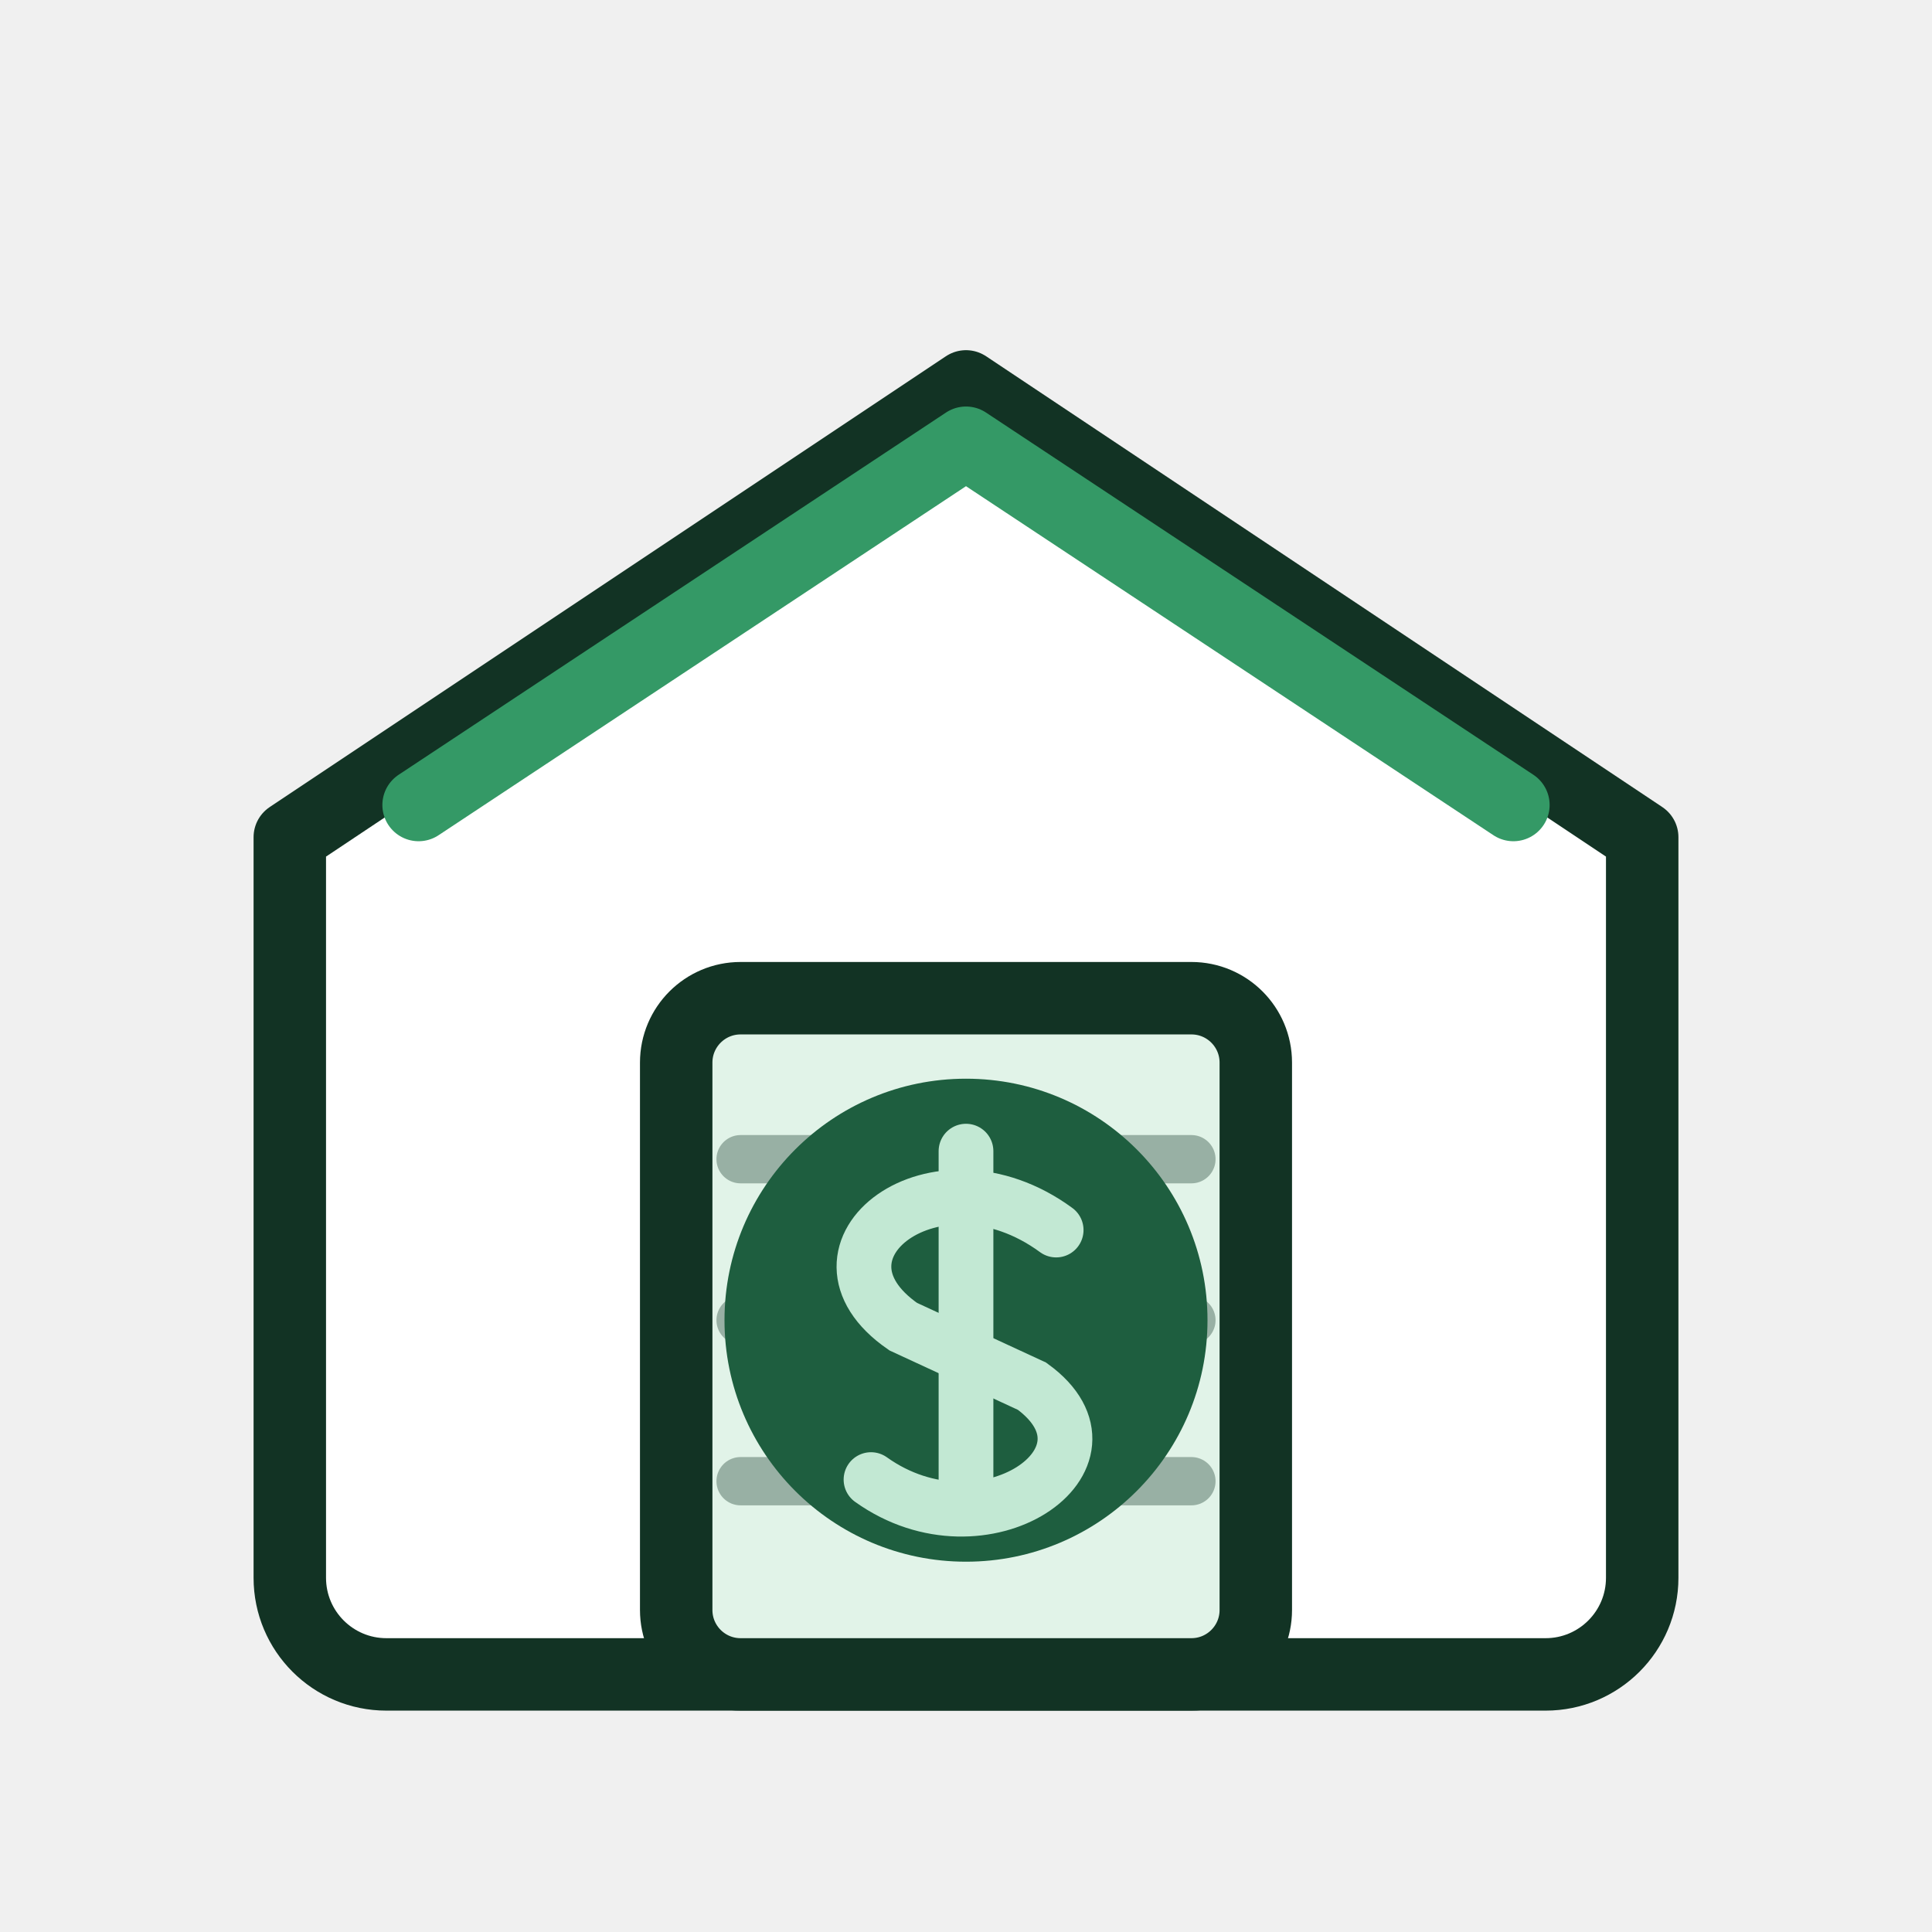
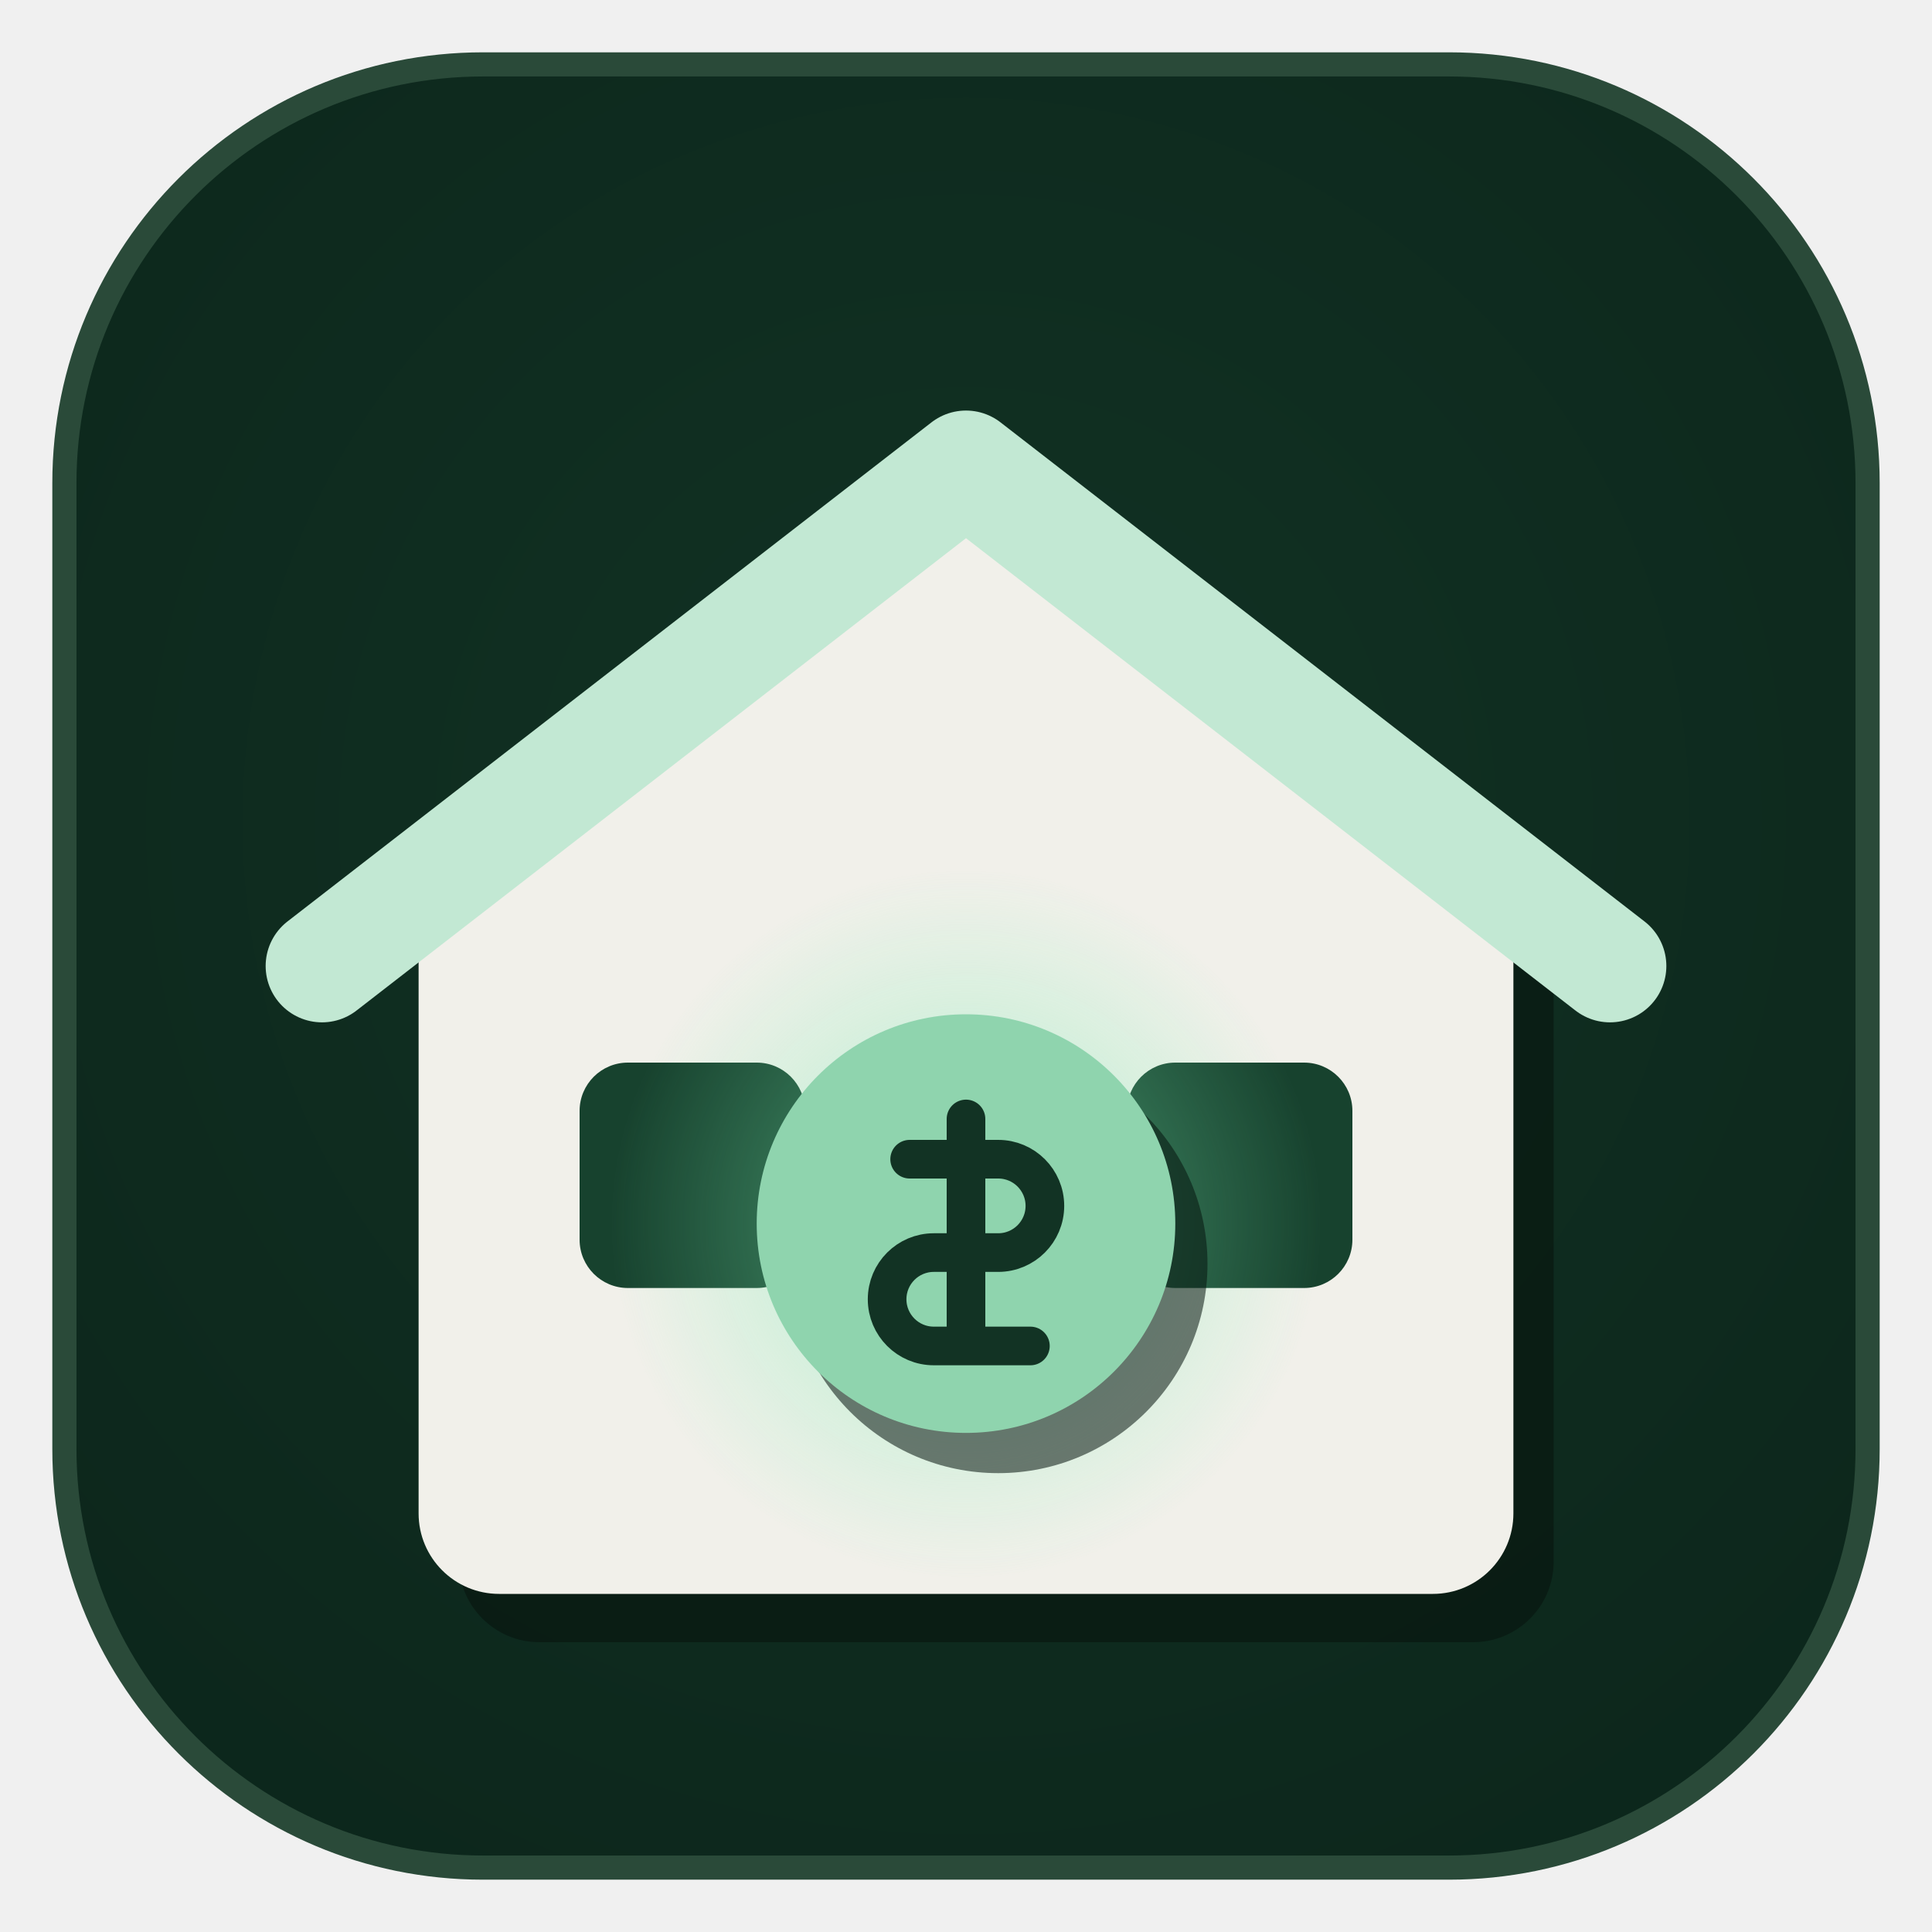
- <svg xmlns="http://www.w3.org/2000/svg" viewBox="0 0 120 120" role="img" aria-label="The money stays at your shop">
-   <g fill="#ffffff" stroke="#123324" stroke-width="4.5" stroke-linejoin="round">
-     <path d="M18 52 L60 24 L102 52 v46 a6 6 0 0 1 -6 6 h-72 a6 6 0 0 1 -6 -6 Z" />
-     <rect x="42" y="62" width="36" height="42" rx="4" fill="#e1f3e8" />
+ <svg xmlns="http://www.w3.org/2000/svg" viewBox="0 0 120 120" role="img" aria-label="The money staying home at your shop, not leaking to monthly fees">
+   <defs>
+     <radialGradient id="spdh-f" cx="0.5" cy="0.42" r="0.8">
+       <stop offset="0" stop-color="#123324" />
+       <stop offset="1" stop-color="#0b241a" />
+     </radialGradient>
+     <radialGradient id="spdh-g" cx="0.5" cy="0.5" r="0.5">
+       <stop offset="0" stop-color="#7df0b4" stop-opacity="0.55" />
+       <stop offset="1" stop-color="#7df0b4" stop-opacity="0" />
+     </radialGradient>
+   </defs>
+   <rect x="4" y="4" width="112" height="112" rx="26" fill="url(#spdh-f)" />
+   <rect x="4" y="4" width="112" height="112" rx="26" fill="none" stroke="#2a4a39" stroke-width="1.5" />
+   <g>
+     <path d="M26 58 l34 -26 34 26 v36 a5 5 0 0 1 -5 5 h-58 a5 5 0 0 1 -5 -5 Z" fill="#06140e" opacity="0.6" transform="translate(2.5,3)" />
+     <path d="M26 58 l34 -26 34 26 v36 a5 5 0 0 1 -5 5 h-58 a5 5 0 0 1 -5 -5 Z" fill="#f1f0ea" />
+     <path d="M20 60 l40 -31 40 31" fill="none" stroke="#c2e8d3" stroke-width="7" stroke-linecap="round" stroke-linejoin="round" />
+     <rect x="36" y="66" width="14" height="14" rx="3" fill="#17422e" />
+     <rect x="70" y="66" width="14" height="14" rx="3" fill="#17422e" />
  </g>
-   <g stroke="#123324" stroke-width="3" stroke-linecap="round" opacity="0.35">
-     <path d="M46 72 h28 M46 82 h28 M46 92 h28" />
-   </g>
-   <path d="M26 50 L60 27.5 L94 50" fill="none" stroke="#349966" stroke-width="4.5" stroke-linecap="round" stroke-linejoin="round" />
-   <circle cx="60" cy="82" r="15" fill="#1e5e3f" />
-   <g stroke="#c2e8d3" stroke-width="3.4" stroke-linecap="round" fill="none">
-     <path d="M65.6 76.4 c-7.5 -5.5 -16.3 1.3 -9.5 6 l8 3.7 c6.2 4.5 -3 10.8 -10 5.8" />
-     <path d="M60 71.5 v21" />
-   </g>
+   <circle cx="60" cy="76" r="22" fill="url(#spdh-g)" />
+   <circle cx="60" cy="76" r="13" fill="#06140e" opacity="0.55" transform="translate(2,2.5)" />
+   <circle cx="60" cy="76" r="13" fill="#8fd4ae" />
+   <path d="M60 69.5 v13 M56.5 72 h5.5 a2.9 2.9 0 0 1 0 5.8 h-4 a2.9 2.9 0 0 0 0 5.8 h6" fill="none" stroke="#123324" stroke-width="2.4" stroke-linecap="round" />
</svg>
